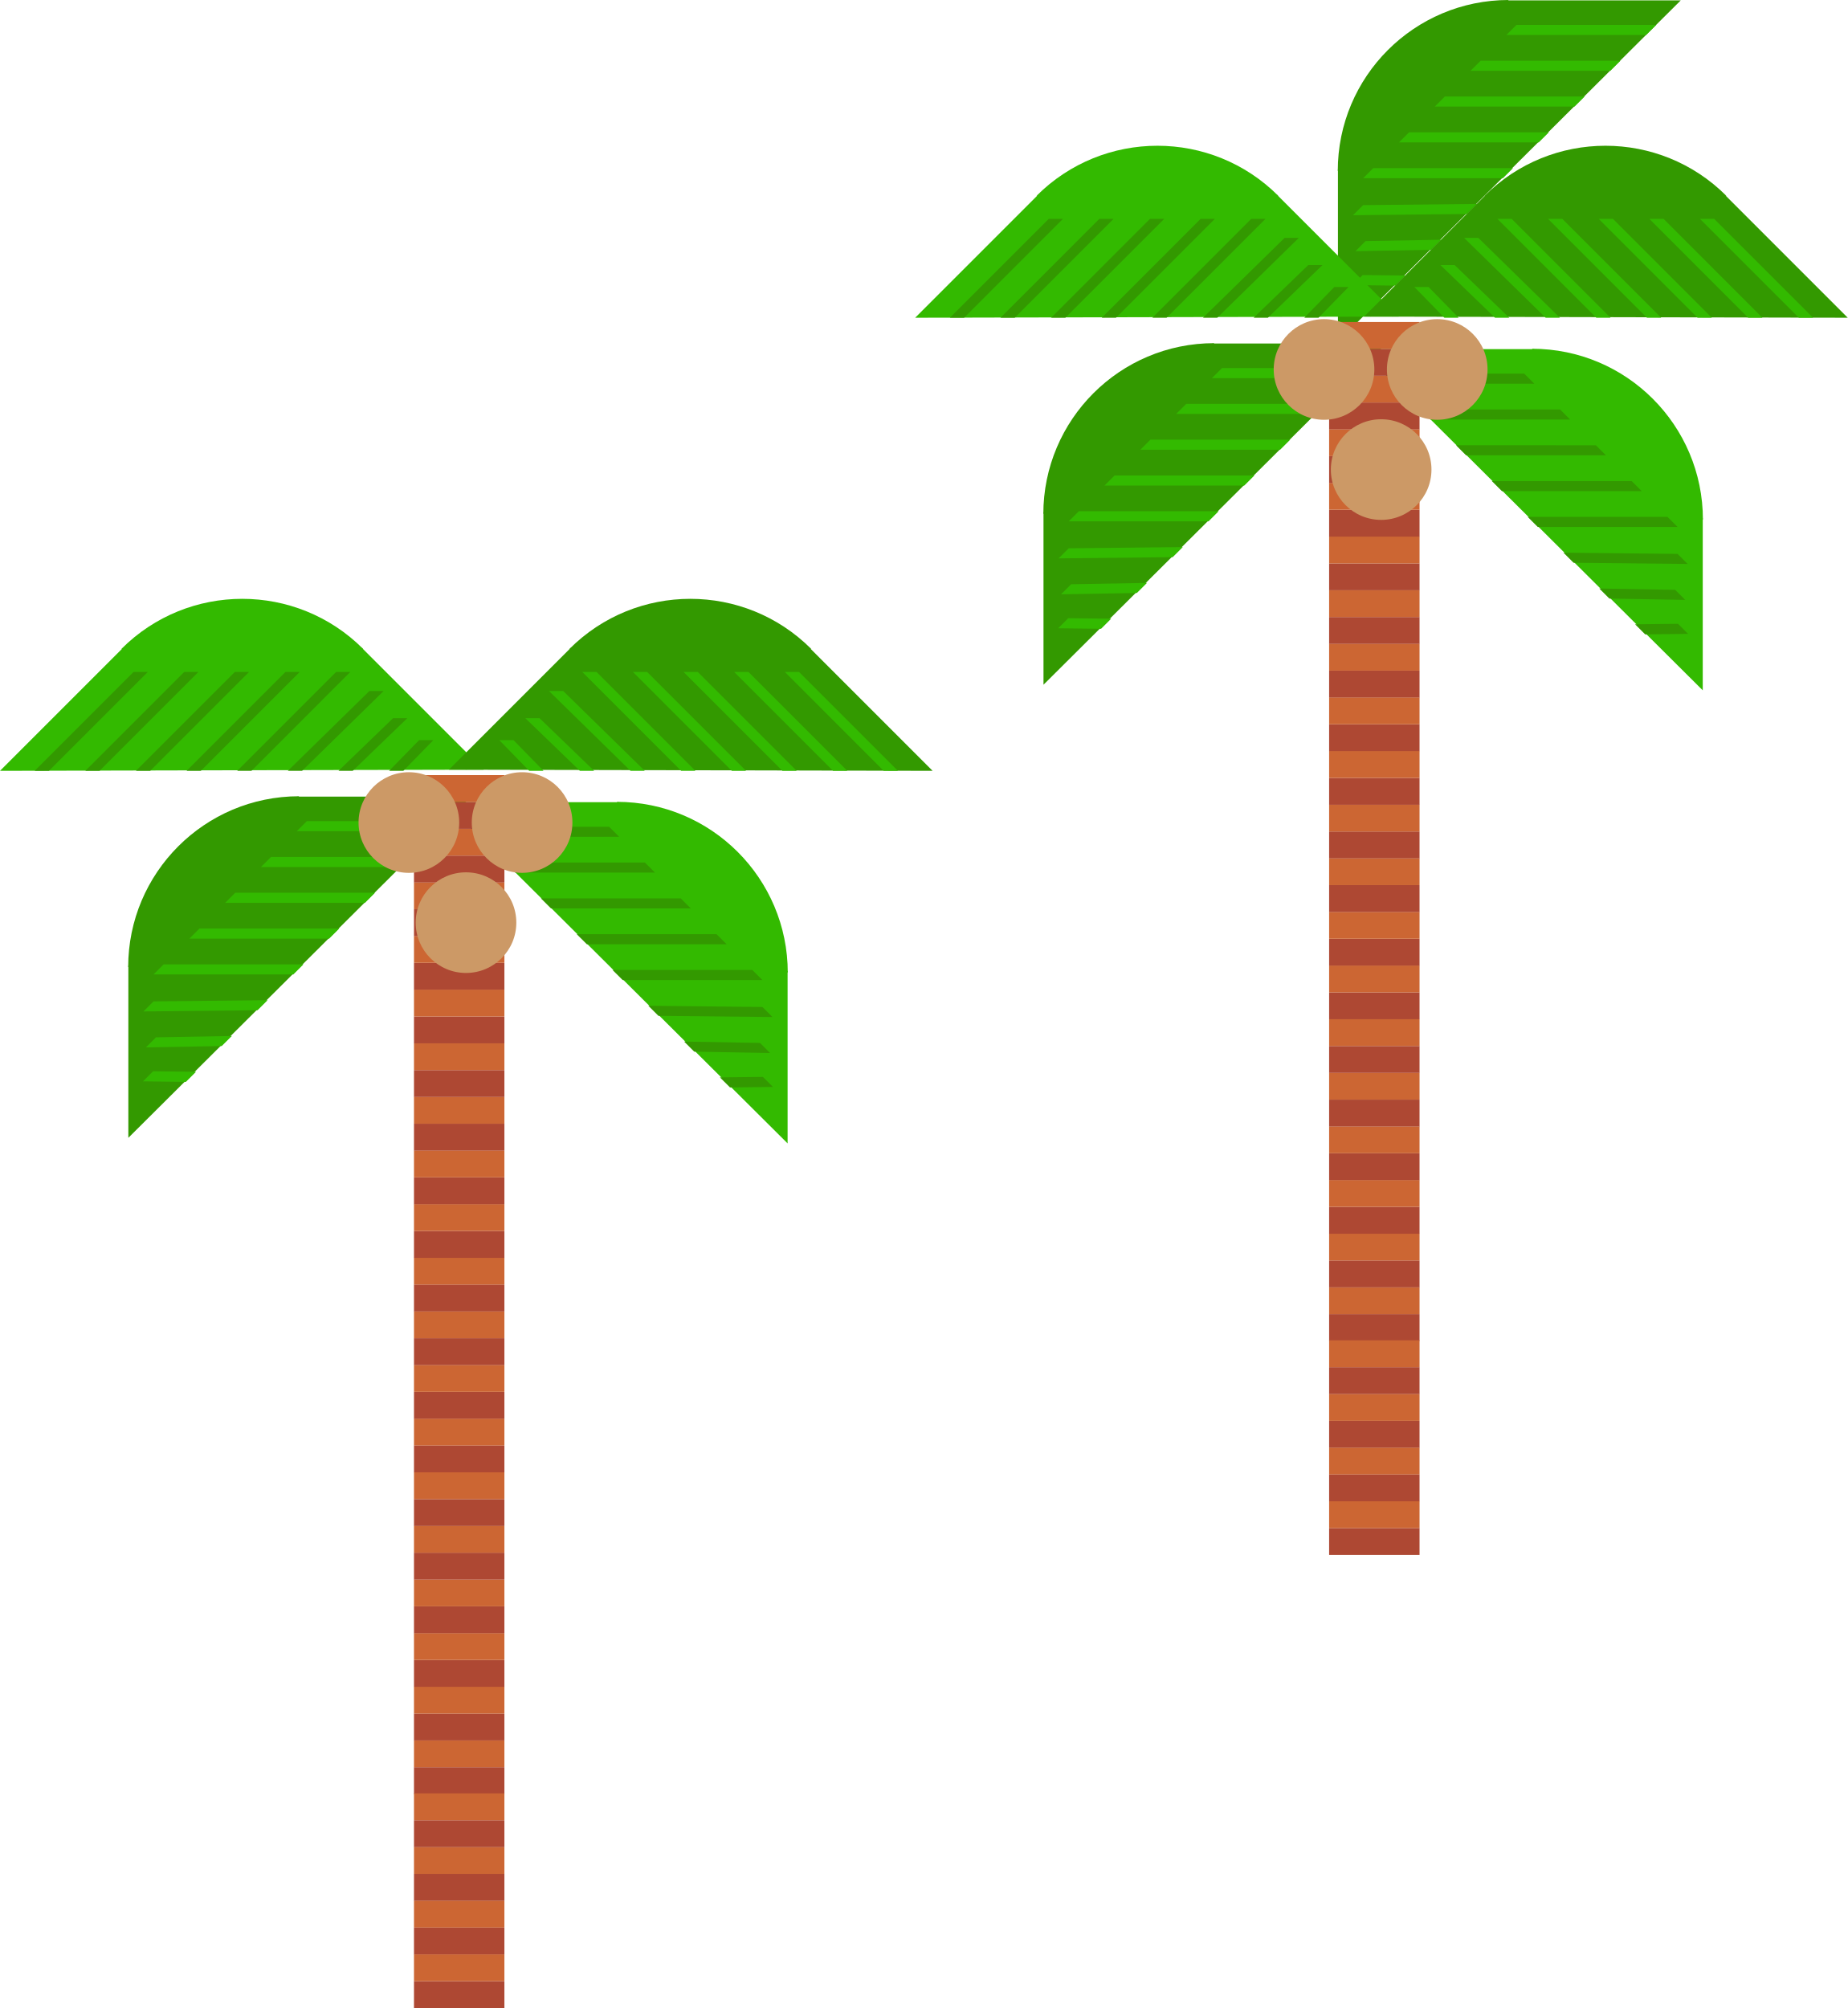
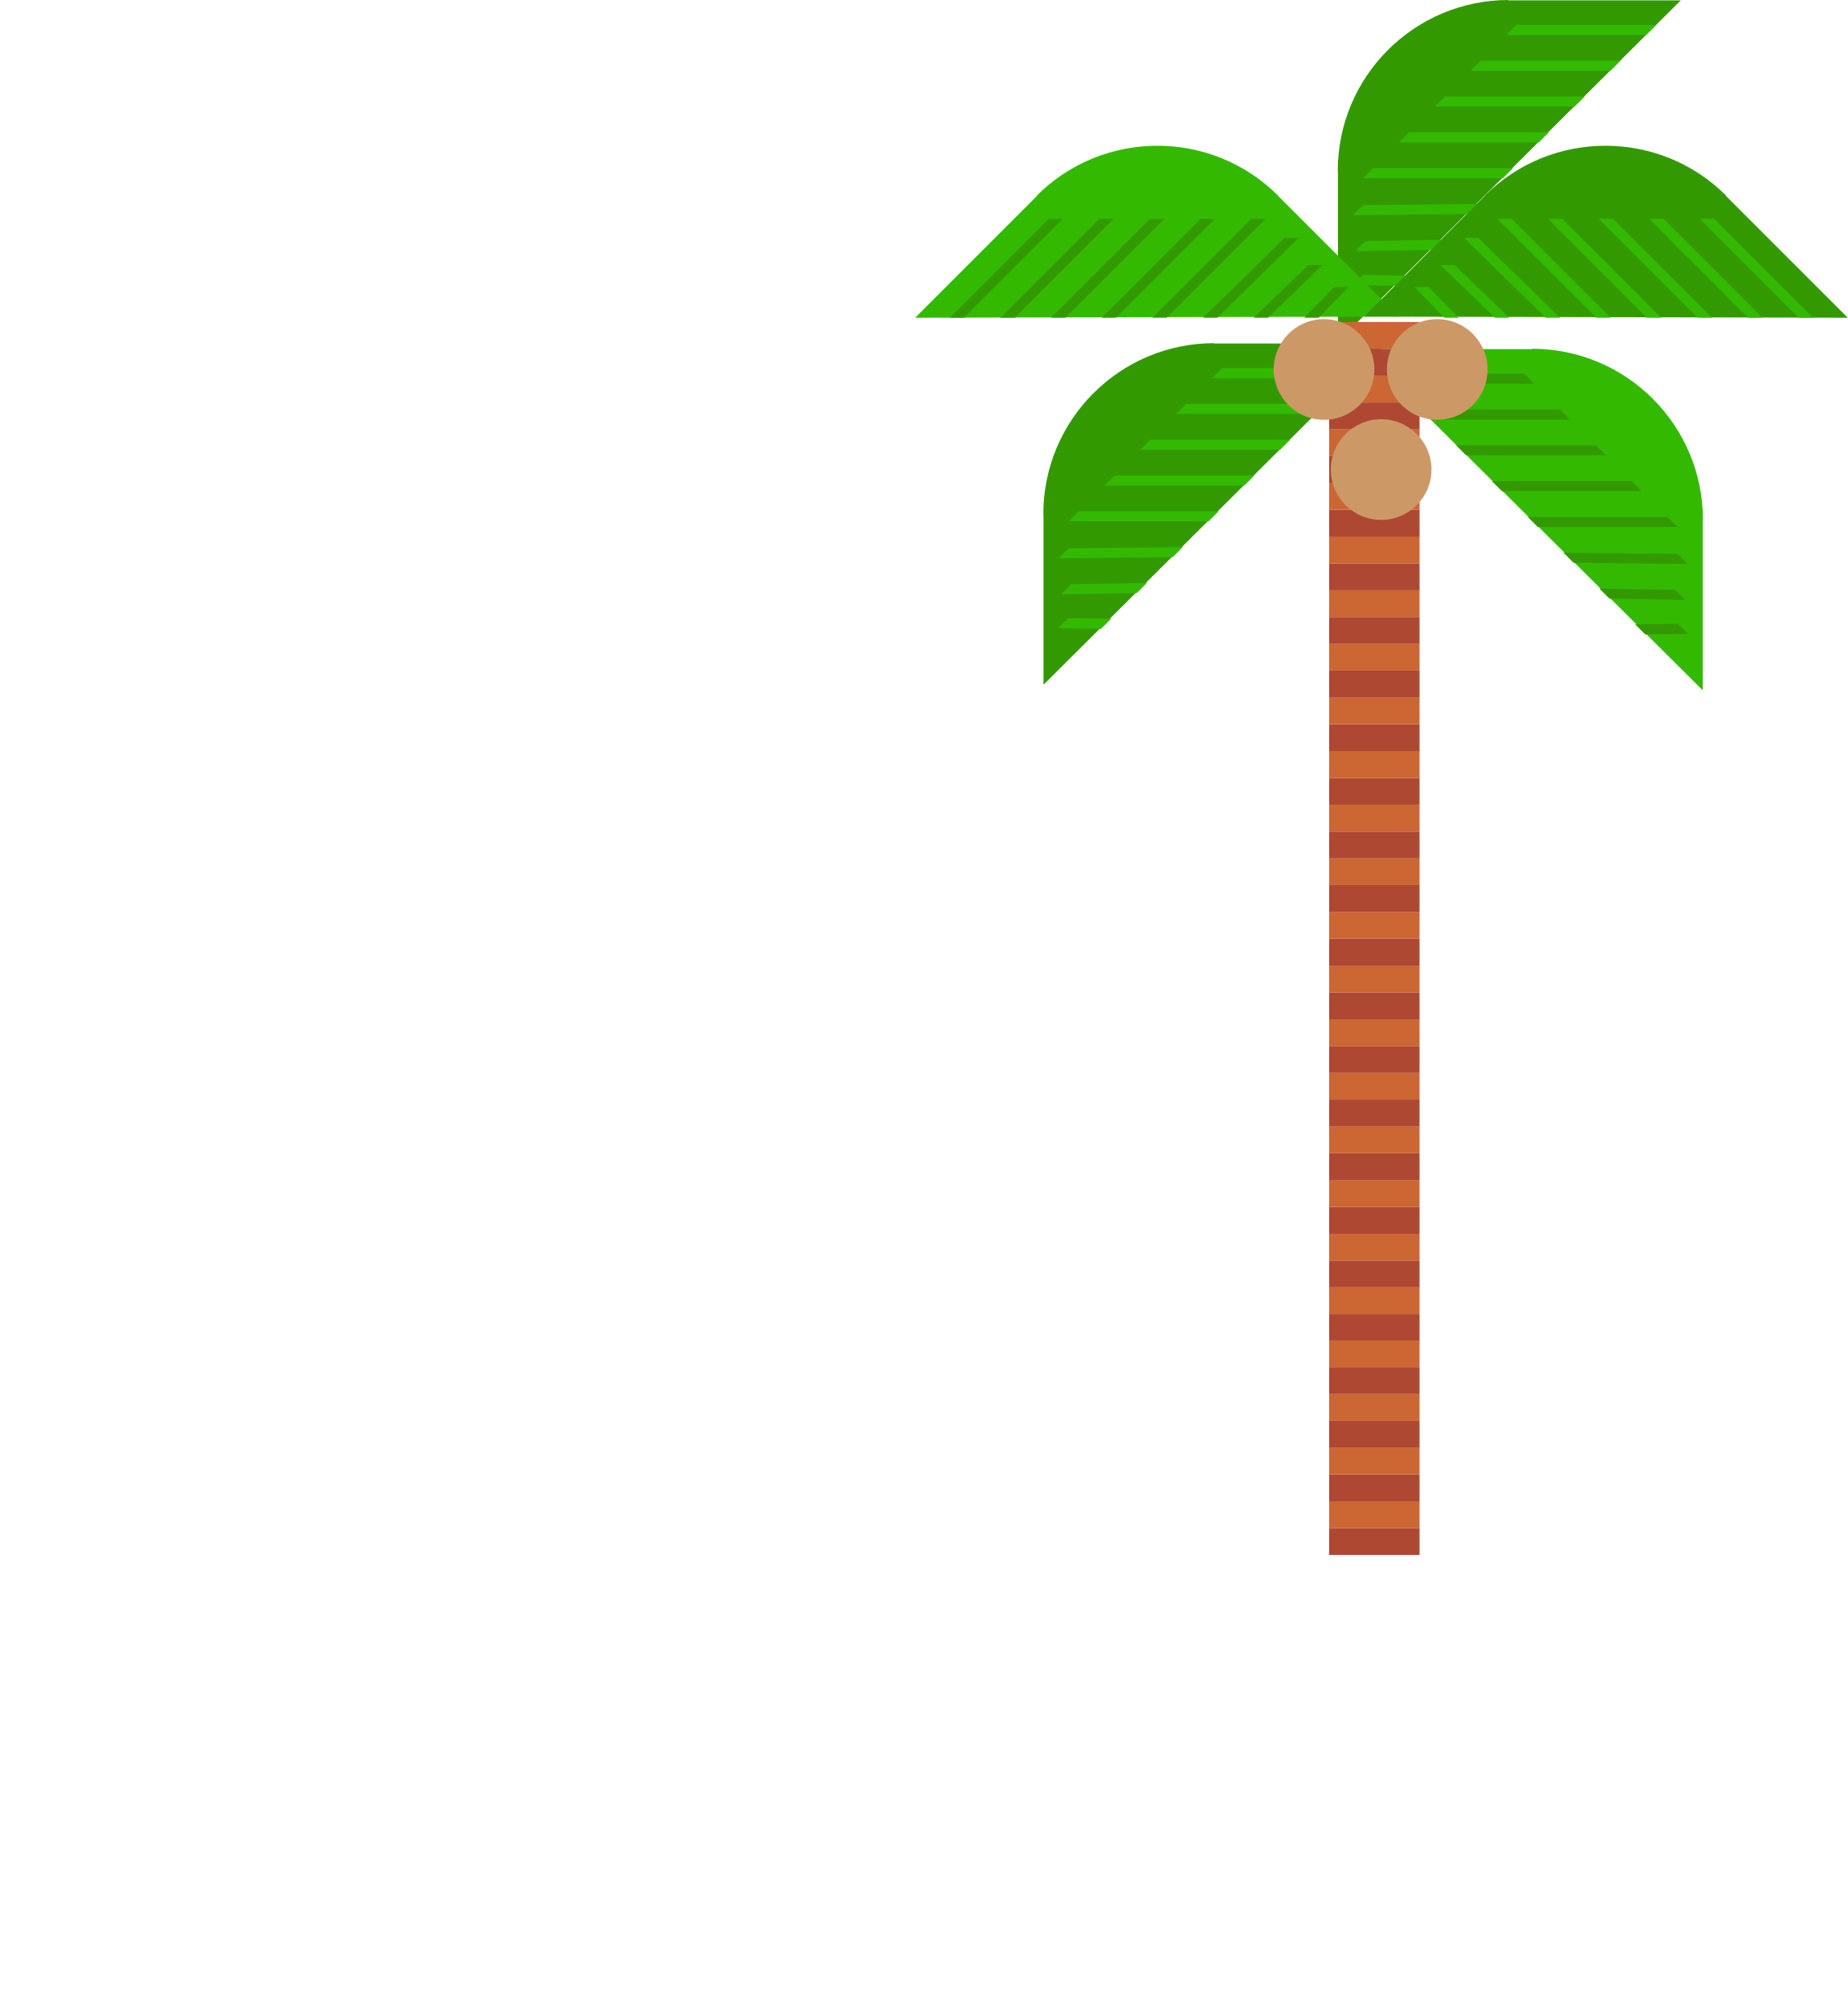
<svg xmlns="http://www.w3.org/2000/svg" version="1.1" id="Слой_1" x="0px" y="0px" width="316.343px" height="343.746px" viewBox="0 0 316.343 343.746" enable-background="new 0 0 316.343 343.746" xml:space="preserve">
-   <g>
-     <g>
-       <polygon fill="#33BA00" points="134.841,195.738 134.84,166.27 105.898,137.326 76.147,137.326   " />
-       <polygon fill="#339900" points="106.004,143.25 104.282,141.527 80.347,141.527 82.077,143.252   " />
-       <polygon fill="#339900" points="112.135,149.379 110.412,147.656 86.477,147.656 88.206,149.381   " />
-       <polygon fill="#339900" points="118.264,155.508 116.541,153.787 92.606,153.785 94.336,155.51   " />
-       <polygon fill="#339900" points="124.393,161.639 122.67,159.916 98.735,159.916 100.465,161.639   " />
-       <polygon fill="#339900" points="130.523,167.768 128.8,166.047 104.865,166.045 106.595,167.77   " />
-       <polygon fill="#339900" points="132.254,174.105 130.531,172.383 110.995,172.174 112.724,173.898   " />
-       <polygon fill="#339900" points="131.837,180.26 130.115,178.537 117.124,178.303 118.854,180.029   " />
-       <polygon fill="#339900" points="132.331,186.072 130.608,184.35 123.253,184.434 124.984,186.158   " />
-       <path fill="#33BA00" d="M105.603,137.266c16.164,0,29.266,13.104,29.266,29.266" />
-     </g>
-     <g>
-       <polygon fill="#339900" points="21.973,194.781 21.974,165.312 50.916,136.369 80.667,136.369   " />
-       <polygon fill="#33BA00" points="50.81,142.293 52.532,140.57 76.467,140.57 74.737,142.293   " />
-       <polygon fill="#33BA00" points="44.68,148.422 46.403,146.699 70.338,146.699 68.608,148.424   " />
-       <polygon fill="#33BA00" points="38.55,154.553 40.273,152.828 64.208,152.828 62.479,154.553   " />
-       <polygon fill="#33BA00" points="32.421,160.682 34.144,158.957 58.079,158.957 56.349,160.682   " />
-       <polygon fill="#33BA00" points="26.292,166.811 28.014,165.088 51.95,165.088 50.219,166.811   " />
-       <polygon fill="#33BA00" points="24.56,173.148 26.283,171.426 45.819,171.217 44.09,172.941   " />
-       <polygon fill="#33BA00" points="24.977,179.303 26.7,177.58 39.69,177.348 37.96,179.07   " />
-       <polygon fill="#33BA00" points="24.483,185.113 26.206,183.393 33.561,183.477 31.83,185.201   " />
-       <path fill="#339900" d="M51.211,136.309c-16.163-0.002-29.266,13.104-29.266,29.264" />
-     </g>
-     <g>
-       <rect x="70.874" y="302.522" fill="#AE4833" width="15.481" height="4.603" />
-       <rect x="70.874" y="297.924" fill="#CC6633" width="15.481" height="4.598" />
-     </g>
-     <g>
-       <rect x="70.874" y="293.344" fill="#AE4833" width="15.481" height="4.6" />
-       <rect x="70.874" y="288.744" fill="#CC6633" width="15.481" height="4.6" />
-     </g>
-     <g>
-       <rect x="70.874" y="284.164" fill="#AE4833" width="15.481" height="4.6" />
-       <rect x="70.874" y="279.562" fill="#CC6633" width="15.481" height="4.602" />
-     </g>
-     <g>
-       <rect x="70.874" y="274.984" fill="#AE4833" width="15.481" height="4.6" />
-       <rect x="70.874" y="270.385" fill="#CC6633" width="15.481" height="4.6" />
-     </g>
-     <g>
-       <rect x="70.874" y="339.145" fill="#AE4833" width="15.481" height="4.602" />
-       <rect x="70.874" y="334.545" fill="#CC6633" width="15.481" height="4.6" />
-     </g>
-     <g>
-       <rect x="70.874" y="329.965" fill="#AE4833" width="15.481" height="4.6" />
-       <rect x="70.874" y="325.365" fill="#CC6633" width="15.481" height="4.6" />
-     </g>
-     <g>
-       <rect x="70.874" y="320.785" fill="#AE4833" width="15.481" height="4.6" />
-       <rect x="70.874" y="316.184" fill="#CC6633" width="15.481" height="4.602" />
-     </g>
-     <g>
-       <rect x="70.874" y="311.605" fill="#AE4833" width="15.481" height="4.6" />
-       <rect x="70.874" y="307.006" fill="#CC6633" width="15.481" height="4.6" />
-     </g>
-     <g>
-       <rect x="70.874" y="265.803" fill="#AE4833" width="15.481" height="4.602" />
-       <rect x="70.874" y="261.205" fill="#CC6633" width="15.481" height="4.598" />
-     </g>
-     <g>
-       <rect x="70.874" y="256.625" fill="#AE4833" width="15.481" height="4.6" />
-       <rect x="70.874" y="252.025" fill="#CC6633" width="15.481" height="4.6" />
-     </g>
-     <g>
-       <rect x="70.874" y="247.445" fill="#AE4833" width="15.481" height="4.6" />
-       <rect x="70.874" y="242.844" fill="#CC6633" width="15.481" height="4.602" />
-     </g>
-     <g>
-       <rect x="70.874" y="238.264" fill="#AE4833" width="15.481" height="4.602" />
-       <rect x="70.874" y="233.664" fill="#CC6633" width="15.481" height="4.6" />
-     </g>
-     <g>
-       <rect x="70.874" y="229.084" fill="#AE4833" width="15.481" height="4.602" />
-       <rect x="70.874" y="224.484" fill="#CC6633" width="15.481" height="4.6" />
-     </g>
-     <g>
-       <rect x="70.874" y="219.906" fill="#AE4833" width="15.481" height="4.6" />
-       <rect x="70.874" y="215.305" fill="#CC6633" width="15.481" height="4.602" />
-     </g>
-     <g>
-       <rect x="70.874" y="210.727" fill="#AE4833" width="15.481" height="4.6" />
-       <rect x="70.874" y="206.125" fill="#CC6633" width="15.481" height="4.602" />
-     </g>
-     <g>
-       <rect x="70.874" y="201.545" fill="#AE4833" width="15.481" height="4.602" />
-       <rect x="70.874" y="196.945" fill="#CC6633" width="15.481" height="4.6" />
-     </g>
-     <g>
-       <rect x="70.874" y="192.365" fill="#AE4833" width="15.481" height="4.602" />
-       <rect x="70.874" y="187.766" fill="#CC6633" width="15.481" height="4.6" />
-     </g>
-     <g>
-       <rect x="70.874" y="183.188" fill="#AE4833" width="15.481" height="4.598" />
-       <rect x="70.874" y="178.586" fill="#CC6633" width="15.481" height="4.602" />
-     </g>
-     <g>
-       <rect x="70.874" y="174.008" fill="#AE4833" width="15.481" height="4.6" />
-       <rect x="70.874" y="169.406" fill="#CC6633" width="15.481" height="4.602" />
-     </g>
-     <g>
-       <rect x="70.874" y="164.826" fill="#AE4833" width="15.481" height="4.602" />
-       <rect x="70.874" y="160.227" fill="#CC6633" width="15.481" height="4.6" />
-     </g>
-     <g>
-       <rect x="70.874" y="155.647" fill="#AE4833" width="15.481" height="4.6" />
-       <rect x="70.874" y="151.045" fill="#CC6633" width="15.481" height="4.602" />
-     </g>
-     <g>
-       <rect x="70.874" y="146.467" fill="#AE4833" width="15.481" height="4.6" />
-       <rect x="70.874" y="141.865" fill="#CC6633" width="15.481" height="4.602" />
-     </g>
-     <g>
-       <rect x="70.874" y="137.287" fill="#AE4833" width="15.481" height="4.6" />
-       <rect x="70.874" y="132.688" fill="#CC6633" width="15.481" height="4.6" />
-     </g>
-     <circle fill="#CC9966" cx="70" cy="140.809" r="8.615" />
-     <circle fill="#CC9966" cx="89.384" cy="140.809" r="8.614" />
-     <path fill="#CC9966" d="M88.396,157.947c0,4.756-3.857,8.613-8.614,8.613c-4.758,0-8.615-3.857-8.615-8.613   c0-4.76,3.857-8.615,8.615-8.615C84.539,149.332,88.396,153.188,88.396,157.947z" />
-     <g>
-       <polygon fill="#33BA00" points="82.806,131.758 61.968,110.92 21.037,110.92 0,131.957   " />
-       <polygon fill="#339900" points="25.3,115.033 22.864,115.033 5.939,131.957 8.382,131.953   " />
-       <polygon fill="#339900" points="33.969,115.033 31.533,115.033 14.608,131.957 17.05,131.953   " />
-       <polygon fill="#339900" points="42.637,115.033 40.202,115.033 23.276,131.957 25.719,131.953   " />
-       <polygon fill="#339900" points="51.306,115.033 48.87,115.033 31.945,131.957 34.387,131.953   " />
-       <polygon fill="#339900" points="59.975,115.033 57.539,115.033 40.613,131.957 43.056,131.953   " />
-       <polygon fill="#339900" points="65.68,118.291 63.244,118.291 49.282,131.957 51.724,131.953   " />
-       <polygon fill="#339900" points="69.737,122.938 67.301,122.938 57.95,131.957 60.393,131.953   " />
-       <polygon fill="#339900" points="74.195,126.697 71.759,126.697 66.619,131.957 69.061,131.953   " />
-       <path fill="#33BA00" d="M20.785,111.086c11.429-11.432,29.959-11.428,41.388,0" />
-     </g>
-     <g>
-       <polygon fill="#339900" points="76.861,131.758 97.699,110.92 138.63,110.92 159.667,131.957   " />
-       <polygon fill="#33BA00" points="134.367,115.033 136.803,115.033 153.727,131.957 151.285,131.953   " />
-       <polygon fill="#33BA00" points="125.698,115.033 128.134,115.033 145.059,131.957 142.617,131.953   " />
-       <polygon fill="#33BA00" points="117.03,115.033 119.465,115.033 136.391,131.957 133.948,131.953   " />
-       <polygon fill="#33BA00" points="108.361,115.033 110.797,115.033 127.722,131.957 125.28,131.953   " />
-       <polygon fill="#33BA00" points="99.692,115.033 102.128,115.033 119.054,131.957 116.611,131.953   " />
-       <polygon fill="#33BA00" points="93.987,118.291 96.423,118.291 110.385,131.957 107.943,131.953   " />
-       <polygon fill="#33BA00" points="89.93,122.938 92.366,122.938 101.717,131.957 99.274,131.953   " />
-       <polygon fill="#33BA00" points="85.472,126.697 87.908,126.697 93.048,131.957 90.606,131.953   " />
-       <path fill="#339900" d="M138.882,111.086c-11.429-11.432-29.959-11.428-41.388,0" />
-     </g>
-   </g>
  <g>
    <g>
      <polygon fill="#339900" points="229.059,58.473 229.059,29.004 258.002,0.062 287.753,0.062   " />
      <polygon fill="#33BA00" points="257.896,5.984 259.618,4.262 283.554,4.262 281.823,5.986   " />
      <polygon fill="#33BA00" points="251.766,12.115 253.489,10.393 277.424,10.393 275.694,12.115   " />
      <polygon fill="#33BA00" points="245.637,18.244 247.359,16.521 271.294,16.521 269.564,18.246   " />
      <polygon fill="#33BA00" points="239.507,24.373 241.23,22.65 265.164,22.65 263.435,24.375   " />
      <polygon fill="#33BA00" points="233.377,30.504 235.1,28.781 259.035,28.779 257.305,30.504   " />
      <polygon fill="#33BA00" points="231.646,36.84 233.369,35.117 252.906,34.91 251.175,36.633   " />
      <polygon fill="#33BA00" points="232.063,42.996 233.786,41.273 246.776,41.039 245.046,42.764   " />
      <polygon fill="#33BA00" points="231.57,48.807 233.292,47.084 240.646,47.17 238.917,48.893   " />
      <path fill="#339900" d="M258.297,0c-16.164,0-29.266,13.104-29.266,29.266" />
    </g>
    <g>
      <polygon fill="#33BA00" points="291.517,118.176 291.517,88.707 262.574,59.764 232.823,59.764   " />
      <polygon fill="#339900" points="262.68,65.688 260.958,63.965 237.023,63.965 238.753,65.689   " />
      <polygon fill="#339900" points="268.81,71.816 267.087,70.094 243.153,70.094 244.882,71.818   " />
      <polygon fill="#339900" points="274.94,77.947 273.217,76.225 249.282,76.223 251.012,77.947   " />
      <polygon fill="#339900" points="281.069,84.076 279.347,82.354 255.411,82.354 257.141,84.076   " />
      <polygon fill="#339900" points="287.199,90.207 285.477,88.484 261.54,88.482 263.271,90.207   " />
      <polygon fill="#339900" points="288.93,96.543 287.207,94.822 267.671,94.611 269.4,96.336   " />
      <polygon fill="#339900" points="288.513,102.697 286.79,100.975 273.8,100.742 275.53,102.467   " />
      <polygon fill="#339900" points="289.007,108.51 287.284,106.787 279.93,106.871 281.66,108.596   " />
      <path fill="#33BA00" d="M262.279,59.703c16.164,0,29.266,13.104,29.266,29.266" />
    </g>
    <g>
      <polygon fill="#339900" points="178.649,117.219 178.65,87.75 207.592,58.807 237.343,58.809   " />
      <polygon fill="#33BA00" points="207.486,64.73 209.208,63.008 233.143,63.008 231.414,64.73   " />
      <polygon fill="#33BA00" points="201.356,70.861 203.079,69.137 227.014,69.137 225.284,70.861   " />
      <polygon fill="#33BA00" points="195.227,76.99 196.95,75.266 220.884,75.266 219.155,76.99   " />
      <polygon fill="#33BA00" points="189.097,83.119 190.82,81.396 214.755,81.396 213.025,83.119   " />
      <polygon fill="#33BA00" points="182.968,89.248 184.69,87.525 208.626,87.525 206.895,89.25   " />
      <polygon fill="#33BA00" points="181.236,95.586 182.96,93.863 202.496,93.656 200.766,95.379   " />
      <polygon fill="#33BA00" points="181.653,101.742 183.376,100.018 196.366,99.785 194.636,101.51   " />
      <polygon fill="#33BA00" points="181.16,107.553 182.883,105.83 190.237,105.914 188.507,107.639   " />
      <path fill="#339900" d="M207.887,58.746c-16.163-0.002-29.266,13.104-29.266,29.266" />
    </g>
    <g>
      <rect x="227.55" y="224.961" fill="#AE4833" width="15.481" height="4.602" />
      <rect x="227.55" y="220.361" fill="#CC6633" width="15.481" height="4.6" />
    </g>
    <g>
      <rect x="227.55" y="215.781" fill="#AE4833" width="15.481" height="4.6" />
      <rect x="227.55" y="211.182" fill="#CC6633" width="15.481" height="4.6" />
    </g>
    <g>
      <rect x="227.55" y="206.602" fill="#AE4833" width="15.481" height="4.6" />
      <rect x="227.55" y="202.002" fill="#CC6633" width="15.481" height="4.6" />
    </g>
    <g>
      <rect x="227.55" y="197.422" fill="#AE4833" width="15.481" height="4.6" />
      <rect x="227.55" y="192.822" fill="#CC6633" width="15.481" height="4.6" />
    </g>
    <g>
      <rect x="227.55" y="261.582" fill="#AE4833" width="15.481" height="4.602" />
      <rect x="227.55" y="256.982" fill="#CC6633" width="15.481" height="4.6" />
    </g>
    <g>
      <rect x="227.55" y="252.404" fill="#AE4833" width="15.481" height="4.6" />
      <rect x="227.55" y="247.803" fill="#CC6633" width="15.481" height="4.602" />
    </g>
    <g>
      <rect x="227.55" y="243.223" fill="#AE4833" width="15.481" height="4.6" />
      <rect x="227.55" y="238.623" fill="#CC6633" width="15.481" height="4.6" />
    </g>
    <g>
      <rect x="227.55" y="234.043" fill="#AE4833" width="15.481" height="4.6" />
      <rect x="227.55" y="229.443" fill="#CC6633" width="15.481" height="4.6" />
    </g>
    <g>
      <rect x="227.55" y="188.242" fill="#AE4833" width="15.481" height="4.602" />
      <rect x="227.55" y="183.643" fill="#CC6633" width="15.481" height="4.6" />
    </g>
    <g>
      <rect x="227.55" y="179.062" fill="#AE4833" width="15.481" height="4.6" />
      <rect x="227.55" y="174.463" fill="#CC6633" width="15.481" height="4.6" />
    </g>
    <g>
      <rect x="227.55" y="169.883" fill="#AE4833" width="15.481" height="4.6" />
      <rect x="227.55" y="165.281" fill="#CC6633" width="15.481" height="4.602" />
    </g>
    <g>
      <rect x="227.55" y="160.703" fill="#AE4833" width="15.481" height="4.6" />
      <rect x="227.55" y="156.104" fill="#CC6633" width="15.481" height="4.6" />
    </g>
    <g>
      <rect x="227.55" y="151.522" fill="#AE4833" width="15.481" height="4.602" />
      <rect x="227.55" y="146.922" fill="#CC6633" width="15.481" height="4.6" />
    </g>
    <g>
      <rect x="227.55" y="142.344" fill="#AE4833" width="15.481" height="4.6" />
      <rect x="227.55" y="137.742" fill="#CC6633" width="15.481" height="4.602" />
    </g>
    <g>
      <rect x="227.55" y="133.164" fill="#AE4833" width="15.481" height="4.6" />
      <rect x="227.55" y="128.562" fill="#CC6633" width="15.481" height="4.602" />
    </g>
    <g>
      <rect x="227.55" y="123.984" fill="#AE4833" width="15.481" height="4.6" />
      <rect x="227.55" y="119.383" fill="#CC6633" width="15.481" height="4.602" />
    </g>
    <g>
      <rect x="227.55" y="114.803" fill="#AE4833" width="15.481" height="4.602" />
      <rect x="227.55" y="110.203" fill="#CC6633" width="15.481" height="4.6" />
    </g>
    <g>
      <rect x="227.55" y="105.625" fill="#AE4833" width="15.481" height="4.598" />
      <rect x="227.55" y="101.023" fill="#CC6633" width="15.481" height="4.602" />
    </g>
    <g>
      <rect x="227.55" y="96.445" fill="#AE4833" width="15.481" height="4.6" />
      <rect x="227.55" y="91.844" fill="#CC6633" width="15.481" height="4.602" />
    </g>
    <g>
      <rect x="227.55" y="87.264" fill="#AE4833" width="15.481" height="4.602" />
      <rect x="227.55" y="82.664" fill="#CC6633" width="15.481" height="4.6" />
    </g>
    <g>
      <rect x="227.55" y="78.084" fill="#AE4833" width="15.481" height="4.602" />
      <rect x="227.55" y="73.484" fill="#CC6633" width="15.481" height="4.6" />
    </g>
    <g>
      <rect x="227.55" y="68.904" fill="#AE4833" width="15.481" height="4.6" />
      <rect x="227.55" y="64.303" fill="#CC6633" width="15.481" height="4.602" />
    </g>
    <g>
      <rect x="227.55" y="59.727" fill="#AE4833" width="15.481" height="4.6" />
      <rect x="227.55" y="55.125" fill="#CC6633" width="15.481" height="4.602" />
    </g>
    <path fill="#CC9966" d="M235.291,63.246c0,4.758-3.857,8.617-8.614,8.617c-4.758,0-8.615-3.859-8.615-8.617   c0-4.756,3.857-8.613,8.615-8.613C231.434,54.633,235.291,58.49,235.291,63.246z" />
    <path fill="#CC9966" d="M254.674,63.246c0,4.758-3.857,8.617-8.615,8.617c-4.757,0-8.614-3.859-8.614-8.617   c0-4.756,3.857-8.613,8.614-8.613C250.817,54.633,254.674,58.49,254.674,63.246z" />
    <circle fill="#CC9966" cx="236.458" cy="80.385" r="8.614" />
    <g>
      <polygon fill="#33BA00" points="239.482,54.195 218.644,33.357 177.713,33.357 156.676,54.395   " />
      <polygon fill="#339900" points="181.977,37.471 179.54,37.471 162.616,54.395 165.058,54.391   " />
      <polygon fill="#339900" points="190.645,37.471 188.209,37.471 171.284,54.395 173.726,54.391   " />
      <polygon fill="#339900" points="199.314,37.471 196.877,37.471 179.953,54.395 182.395,54.391   " />
      <polygon fill="#339900" points="207.982,37.471 205.546,37.471 188.621,54.395 191.063,54.391   " />
      <polygon fill="#339900" points="216.65,37.471 214.215,37.471 197.289,54.395 199.732,54.391   " />
      <polygon fill="#339900" points="222.355,40.729 219.92,40.729 205.958,54.395 208.4,54.391   " />
      <polygon fill="#339900" points="226.413,45.375 223.977,45.375 214.626,54.395 217.069,54.391   " />
      <polygon fill="#339900" points="230.872,49.135 228.436,49.135 223.295,54.395 225.737,54.391   " />
      <path fill="#33BA00" d="M177.461,33.523c11.429-11.43,29.959-11.428,41.388,0" />
    </g>
    <g>
      <polygon fill="#339900" points="233.537,54.195 254.375,33.357 295.306,33.357 316.343,54.395   " />
      <polygon fill="#33BA00" points="291.043,37.471 293.478,37.471 310.404,54.395 307.961,54.391   " />
      <polygon fill="#33BA00" points="282.374,37.471 284.81,37.471 301.735,54.395 299.293,54.391   " />
      <polygon fill="#33BA00" points="273.706,37.471 276.142,37.471 293.066,54.395 290.625,54.391   " />
      <polygon fill="#33BA00" points="265.037,37.471 267.473,37.471 284.398,54.395 281.956,54.391   " />
      <polygon fill="#33BA00" points="256.369,37.471 258.805,37.471 275.73,54.395 273.287,54.391   " />
      <polygon fill="#33BA00" points="250.664,40.729 253.1,40.729 267.061,54.395 264.619,54.391   " />
      <polygon fill="#33BA00" points="246.606,45.375 249.042,45.375 258.393,54.395 255.95,54.391   " />
      <polygon fill="#33BA00" points="242.147,49.135 244.583,49.135 249.724,54.395 247.282,54.391   " />
      <path fill="#339900" d="M295.558,33.523c-11.428-11.43-29.96-11.428-41.387,0" />
    </g>
  </g>
</svg>
